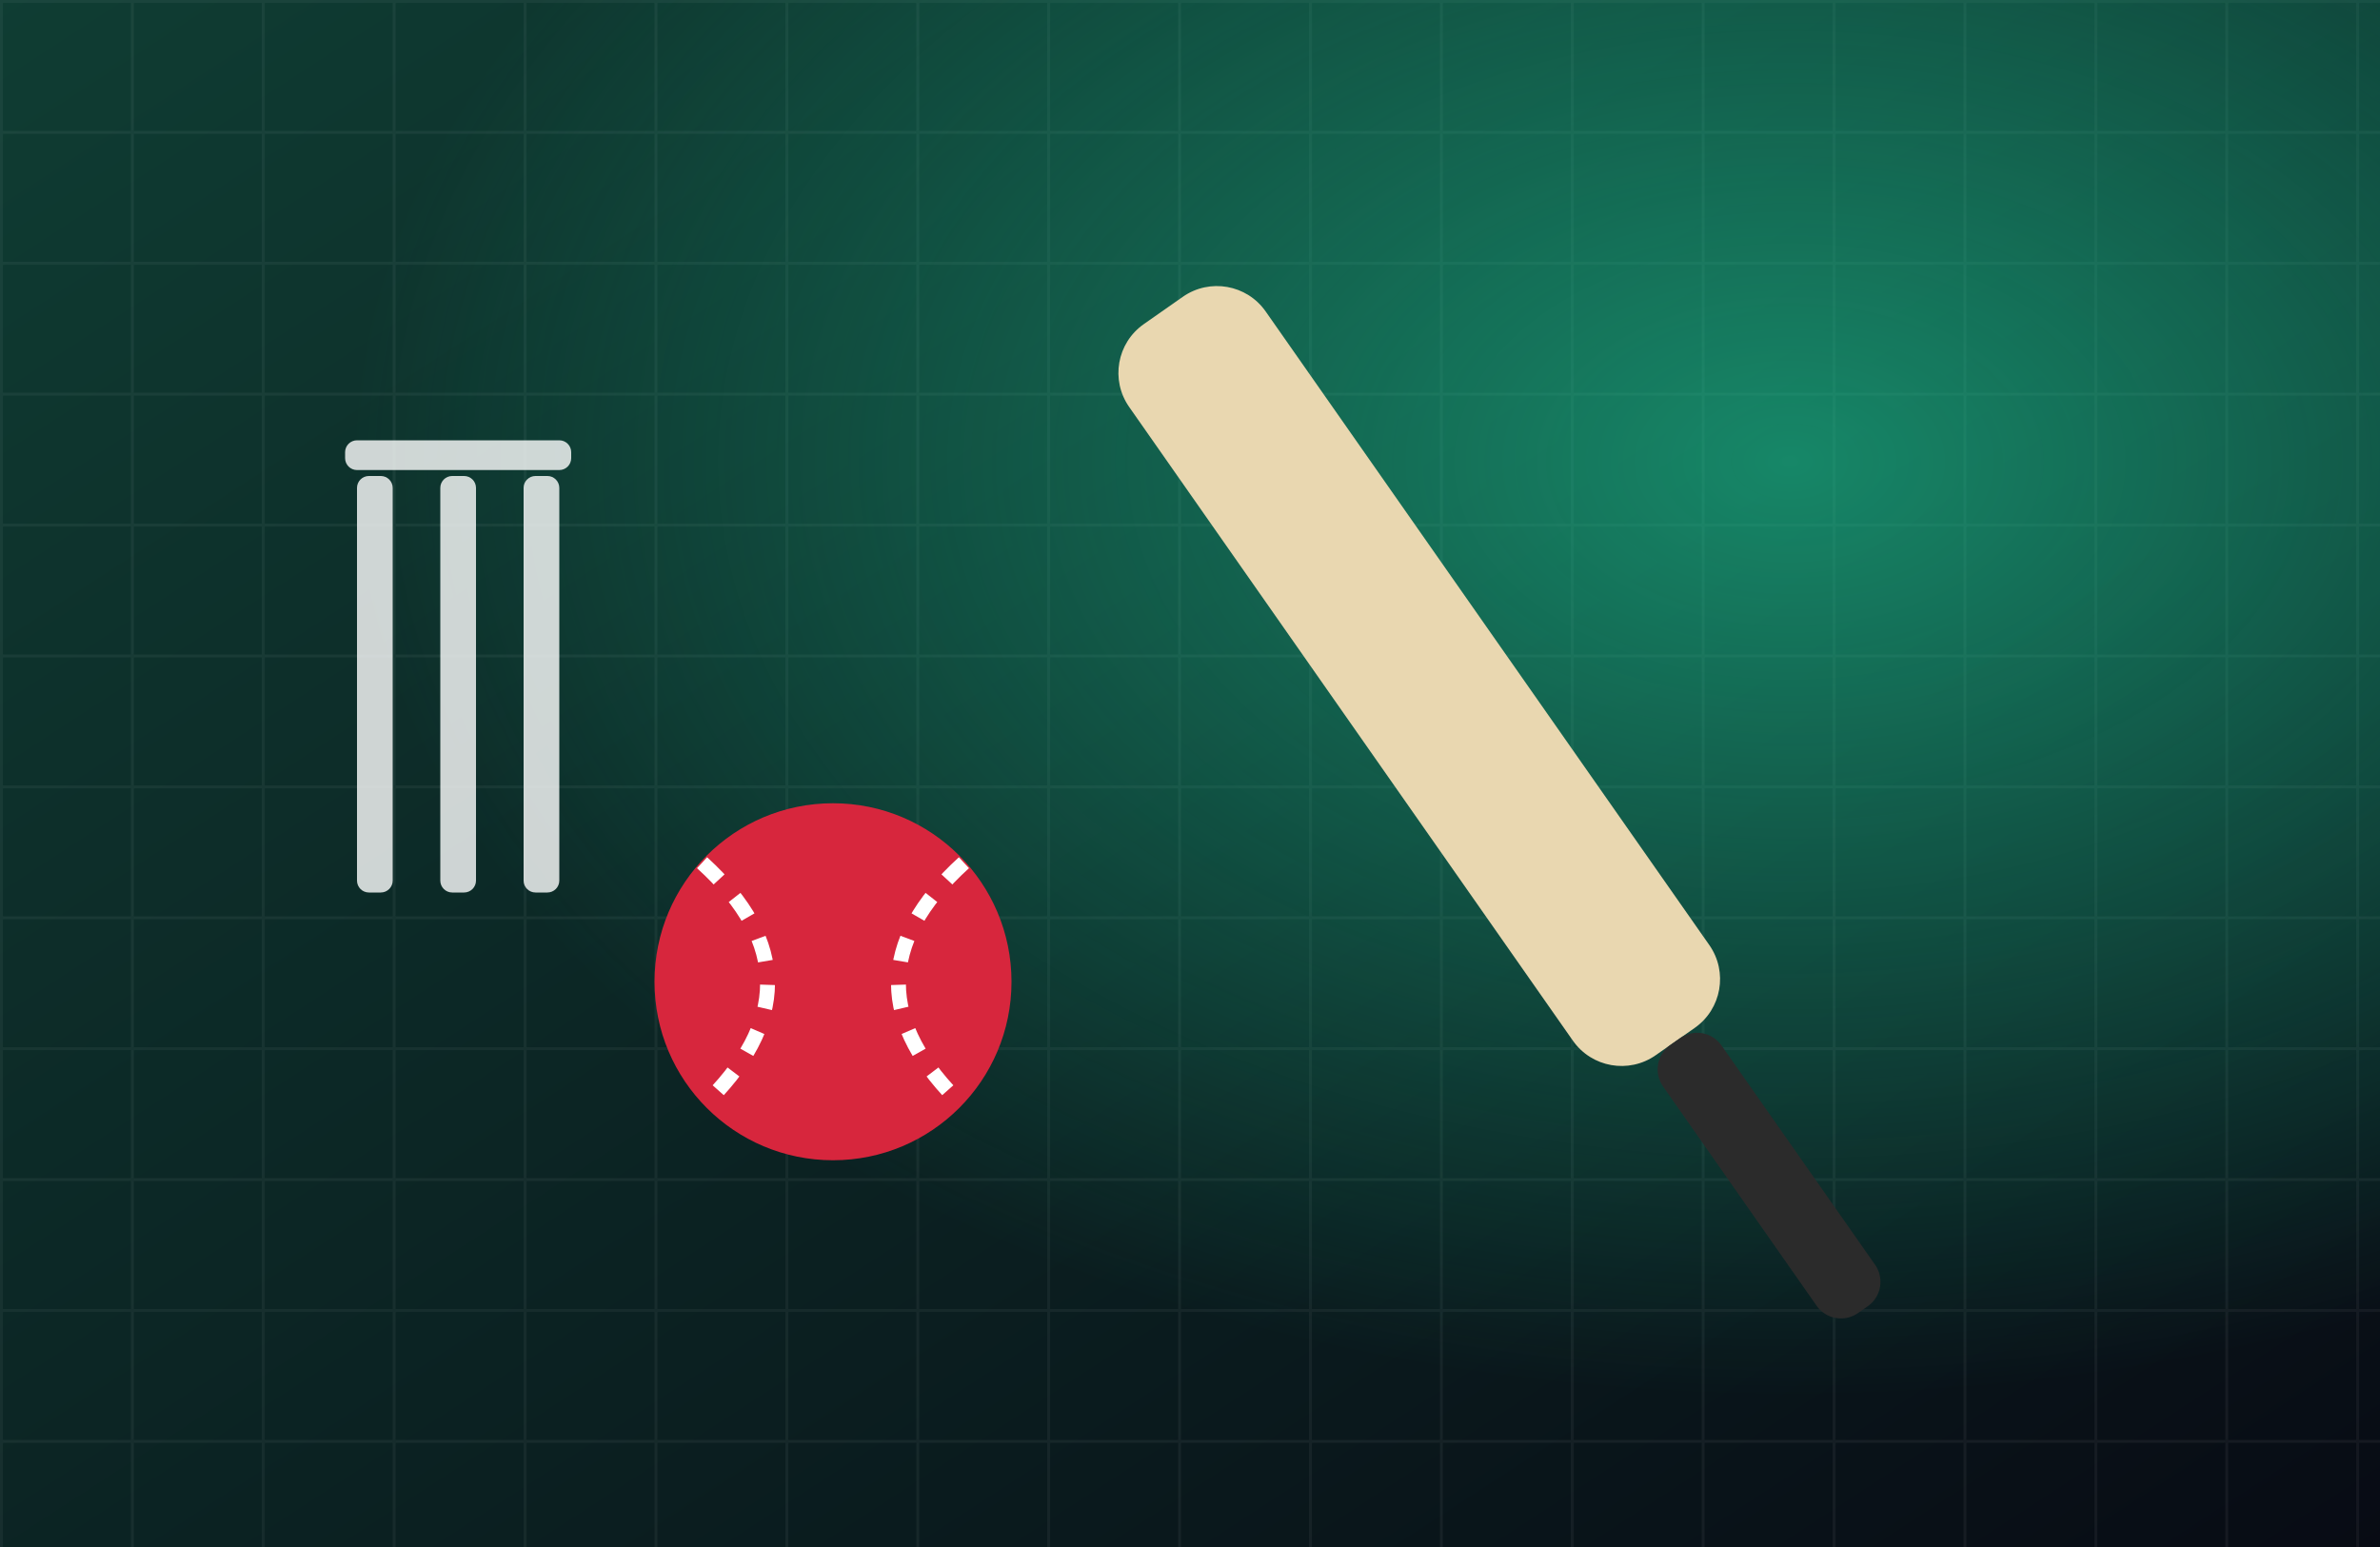
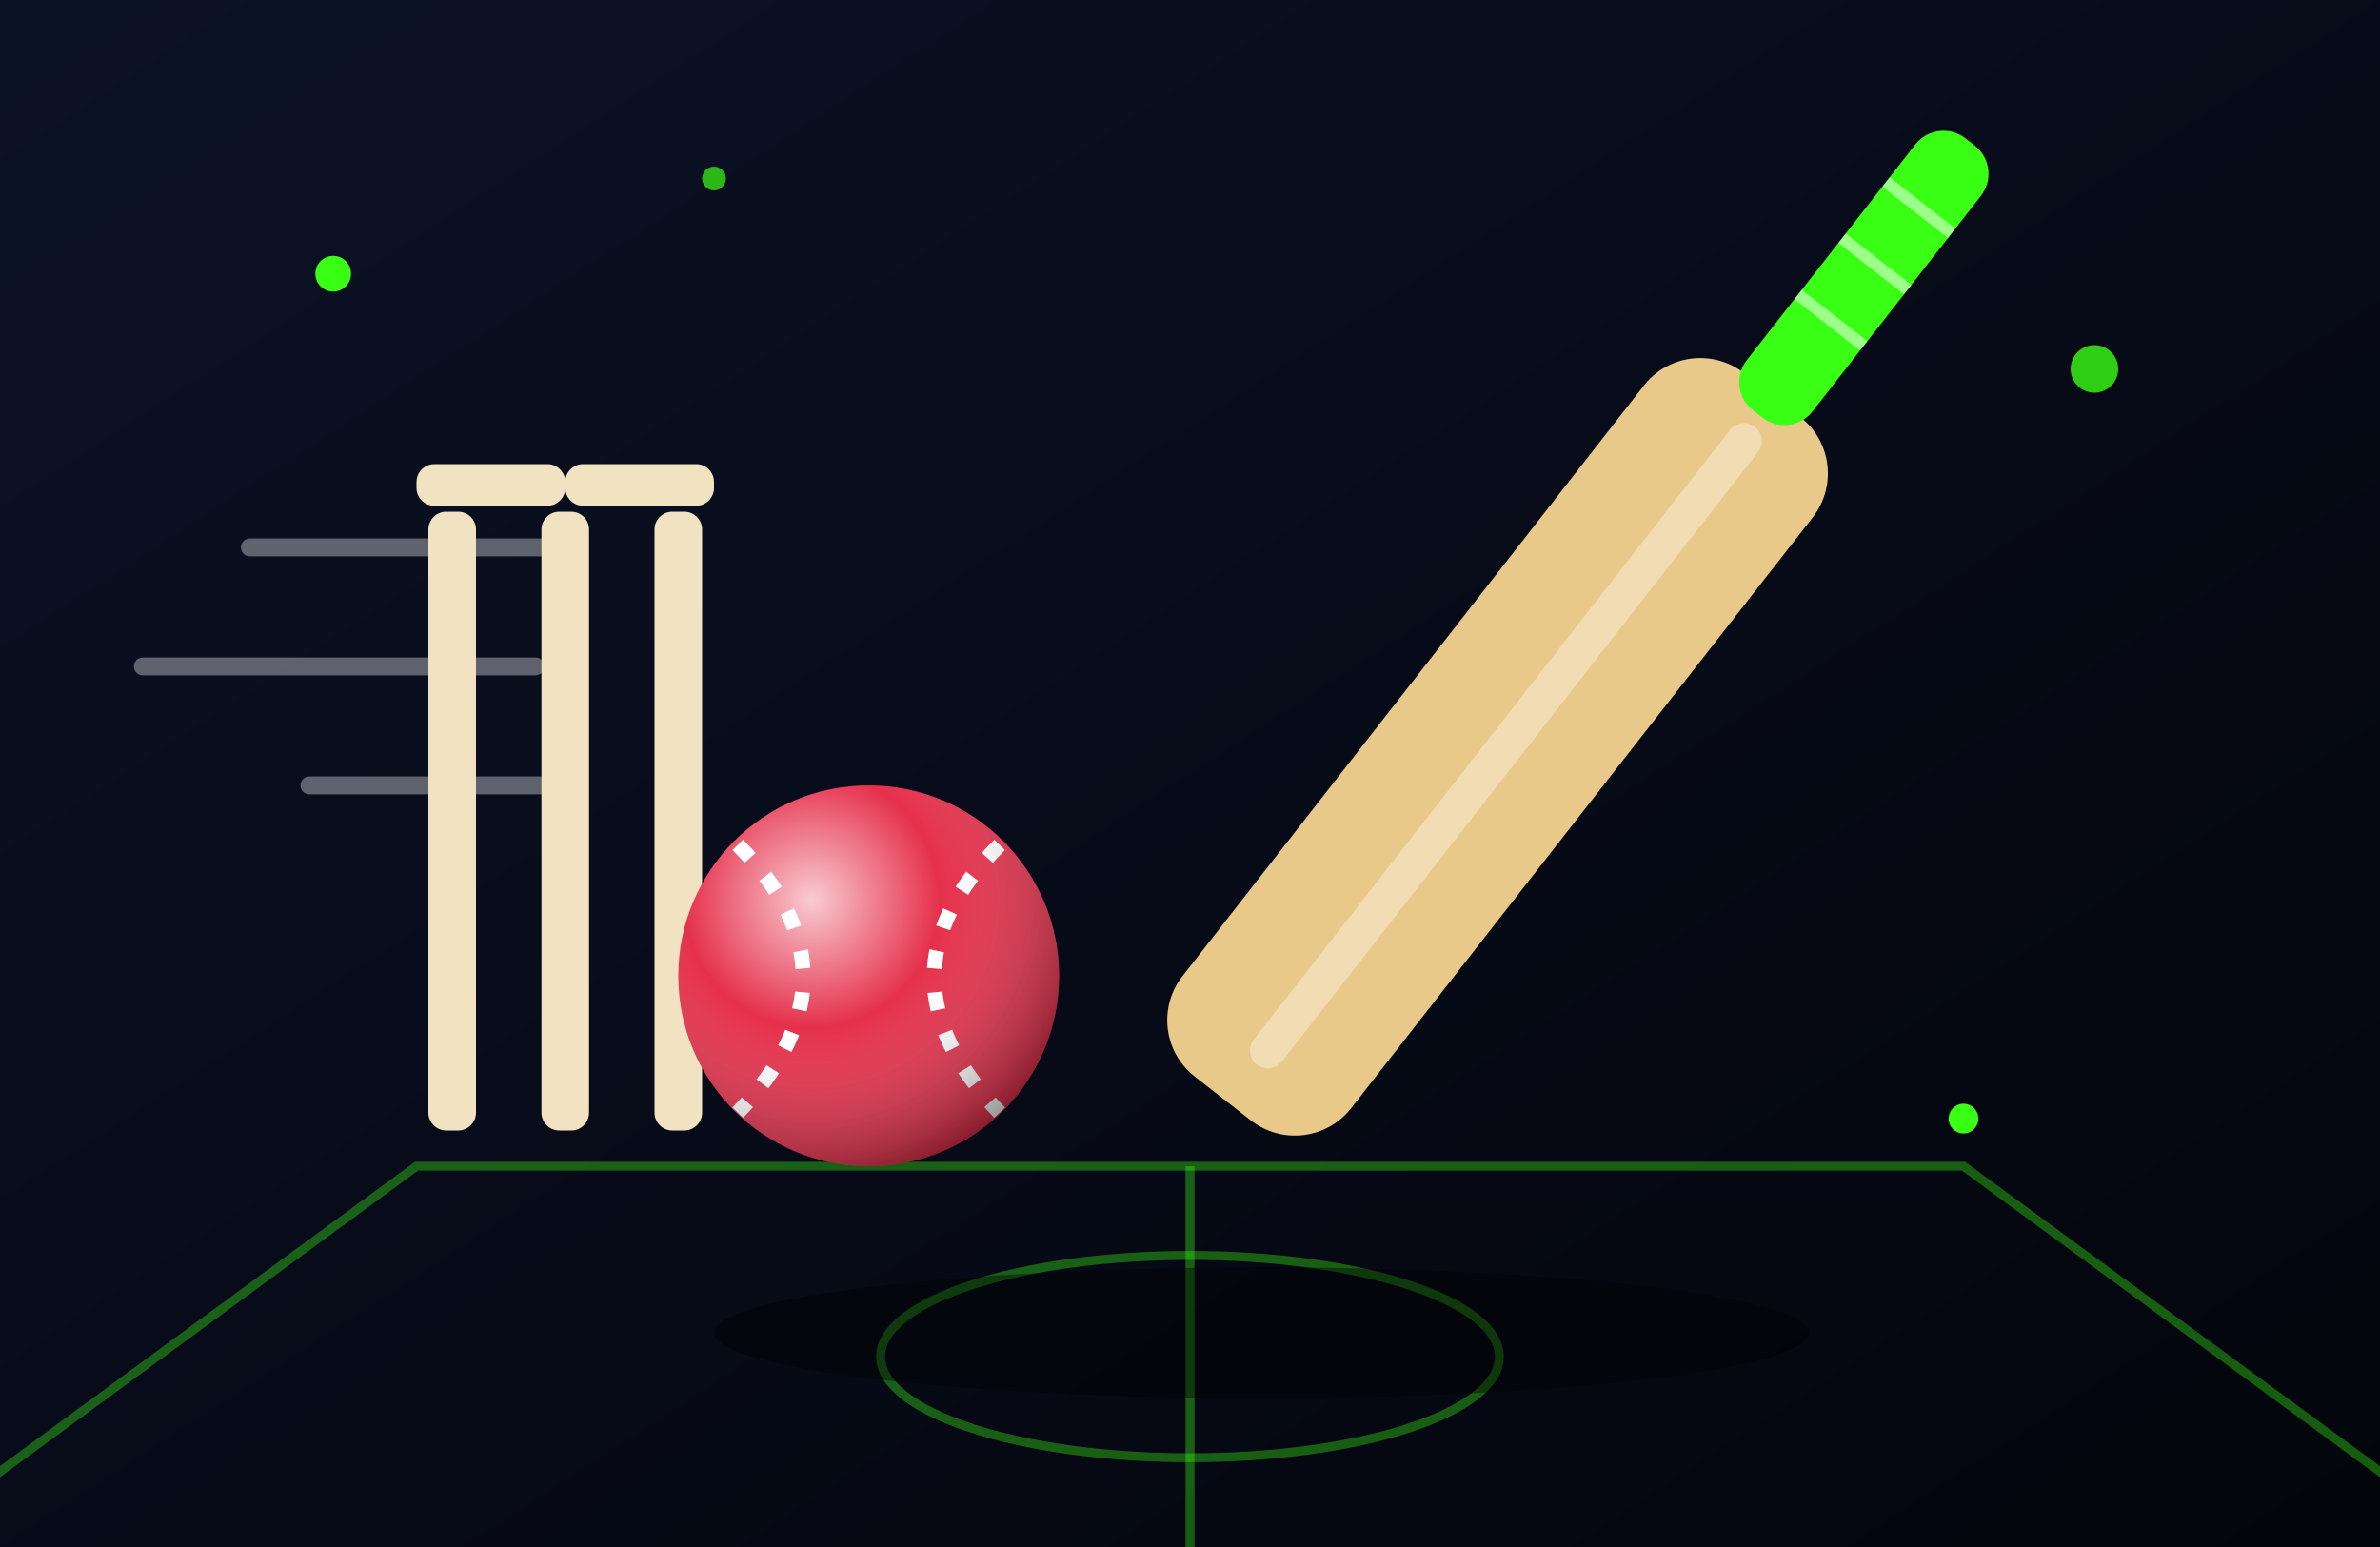
<svg xmlns="http://www.w3.org/2000/svg" viewBox="0 0 400 260">
  <defs>
-     <linearGradient id="g" x1="0" y1="0" x2="1" y2="1">
-       <stop offset="0" stop-color="#0f3d33" />
-       <stop offset="1" stop-color="#080B14" />
+     <linearGradient id="bg" x1="0" y1="0" x2="1" y2="1">
+       <stop offset="0" stop-color="#0C1226" />
+       <stop offset="1" stop-color="#03050C" />
    </linearGradient>
-     <radialGradient id="r" cx=".75" cy=".3" r=".6">
-       <stop offset="0" stop-color="#20D9A0" stop-opacity=".55" />
-       <stop offset="1" stop-color="#20D9A0" stop-opacity="0" />
+     <radialGradient id="glow" cx=".72" cy=".42" r=".6">
+       <stop offset="0" stop-color="#39FF14" stop-opacity=".28" />
+       <stop offset="1" stop-color="#39FF14" stop-opacity="0" />
    </radialGradient>
-     <pattern id="p" width="22" height="22" patternUnits="userSpaceOnUse">
-       <path d="M22 0H0V22" fill="none" stroke="#fff" stroke-opacity=".05" />
-     </pattern>
+     <radialGradient id="glow2" cx=".1" cy=".95" r=".7">
+       <stop offset="0" stop-color="#FFFFFF" stop-opacity=".12" />
+       <stop offset="1" stop-color="#FFFFFF" stop-opacity="0" />
+     </radialGradient>
+     <radialGradient id="shine" cx=".35" cy=".3" r=".75">
+       <stop offset="0" stop-color="#fff" stop-opacity=".75" />
+       <stop offset=".45" stop-color="#fff" stop-opacity="0" />
+       <stop offset="1" stop-color="#000" stop-opacity=".4" />
+     </radialGradient>
  </defs>
-   <rect width="400" height="260" fill="url(#g)" />
-   <rect width="400" height="260" fill="url(#p)" />
-   <rect width="400" height="260" fill="url(#r)" />
-   <g transform="translate(250 130) rotate(-35)">
-     <rect x="-14" y="-95" width="28" height="150" rx="10" fill="#E9D7B0" />
-     <rect x="-6" y="55" width="12" height="55" rx="5" fill="#2b2b2b" />
+   <rect width="400" height="260" fill="url(#bg)" />
+   <g fill="none" stroke="#39FF14" stroke-opacity=".35" stroke-width="1.5">
+     <path d="M70 196H330L420 262H-20Z" />
+     <path d="M200 196V262" />
+     <ellipse cx="200" cy="228" rx="52" ry="17" />
  </g>
-   <circle cx="140" cy="165" r="30" fill="#D7263D" />
-   <path d="M118 145 Q140 165 118 186 M162 145 Q140 165 162 186" stroke="#ffffff" stroke-width="2.5" fill="none" stroke-dasharray="4 4" />
-   <g fill="#ffffff" opacity=".8">
-     <rect x="60" y="80" width="6" height="70" rx="2" />
-     <rect x="74" y="80" width="6" height="70" rx="2" />
-     <rect x="88" y="80" width="6" height="70" rx="2" />
-     <rect x="58" y="74" width="38" height="5" rx="2" />
+   <g fill="none" stroke="#fff" stroke-width="3" stroke-linecap="round" opacity=".35">
+     <path d="M42 92h54M24 112h66M52 132h40" />
  </g>
+   <g fill="#39FF14">
+     <circle cx="56" cy="46" r="3" />
+     <circle cx="352" cy="62" r="4" opacity=".8" />
+     <circle cx="330" cy="188" r="2.5" />
+     <circle cx="120" cy="30" r="2" opacity=".7" />
+   </g>
+   <ellipse cx="212" cy="224" rx="92" ry="11" fill="#000" opacity=".4" />
+   <g fill="#F1E3C2">
+     <rect x="72" y="86" width="8" height="104" rx="3" />
+     <rect x="91" y="86" width="8" height="104" rx="3" />
+     <rect x="110" y="86" width="8" height="104" rx="3" />
+     <rect x="70" y="78" width="25" height="7" rx="3" />
+     <rect x="95" y="78" width="25" height="7" rx="3" />
+   </g>
+   <g transform="translate(256 120) rotate(38)">
+     <rect x="-18" y="-68" width="36" height="150" rx="12" fill="#E9C98A" />
+     <rect x="-2" y="-62" width="6" height="136" rx="3" fill="#fff" opacity=".35" />
+     <rect x="-7" y="-122" width="14" height="58" rx="6" fill="#39FF14" />
+     <path d="M-7-108h14M-7-96h14M-7-84h14" stroke="#fff" stroke-opacity=".5" stroke-width="2" />
+   </g>
+   <circle cx="146" cy="164" r="32" fill="#E5304B" />
+   <path d="M124 142q22 22 0 45M168 142q-22 22 0 45" stroke="#fff" stroke-width="2.5" fill="none" stroke-dasharray="3 4" />
+   <circle cx="146" cy="164" r="32" fill="url(#shine)" />
</svg>
